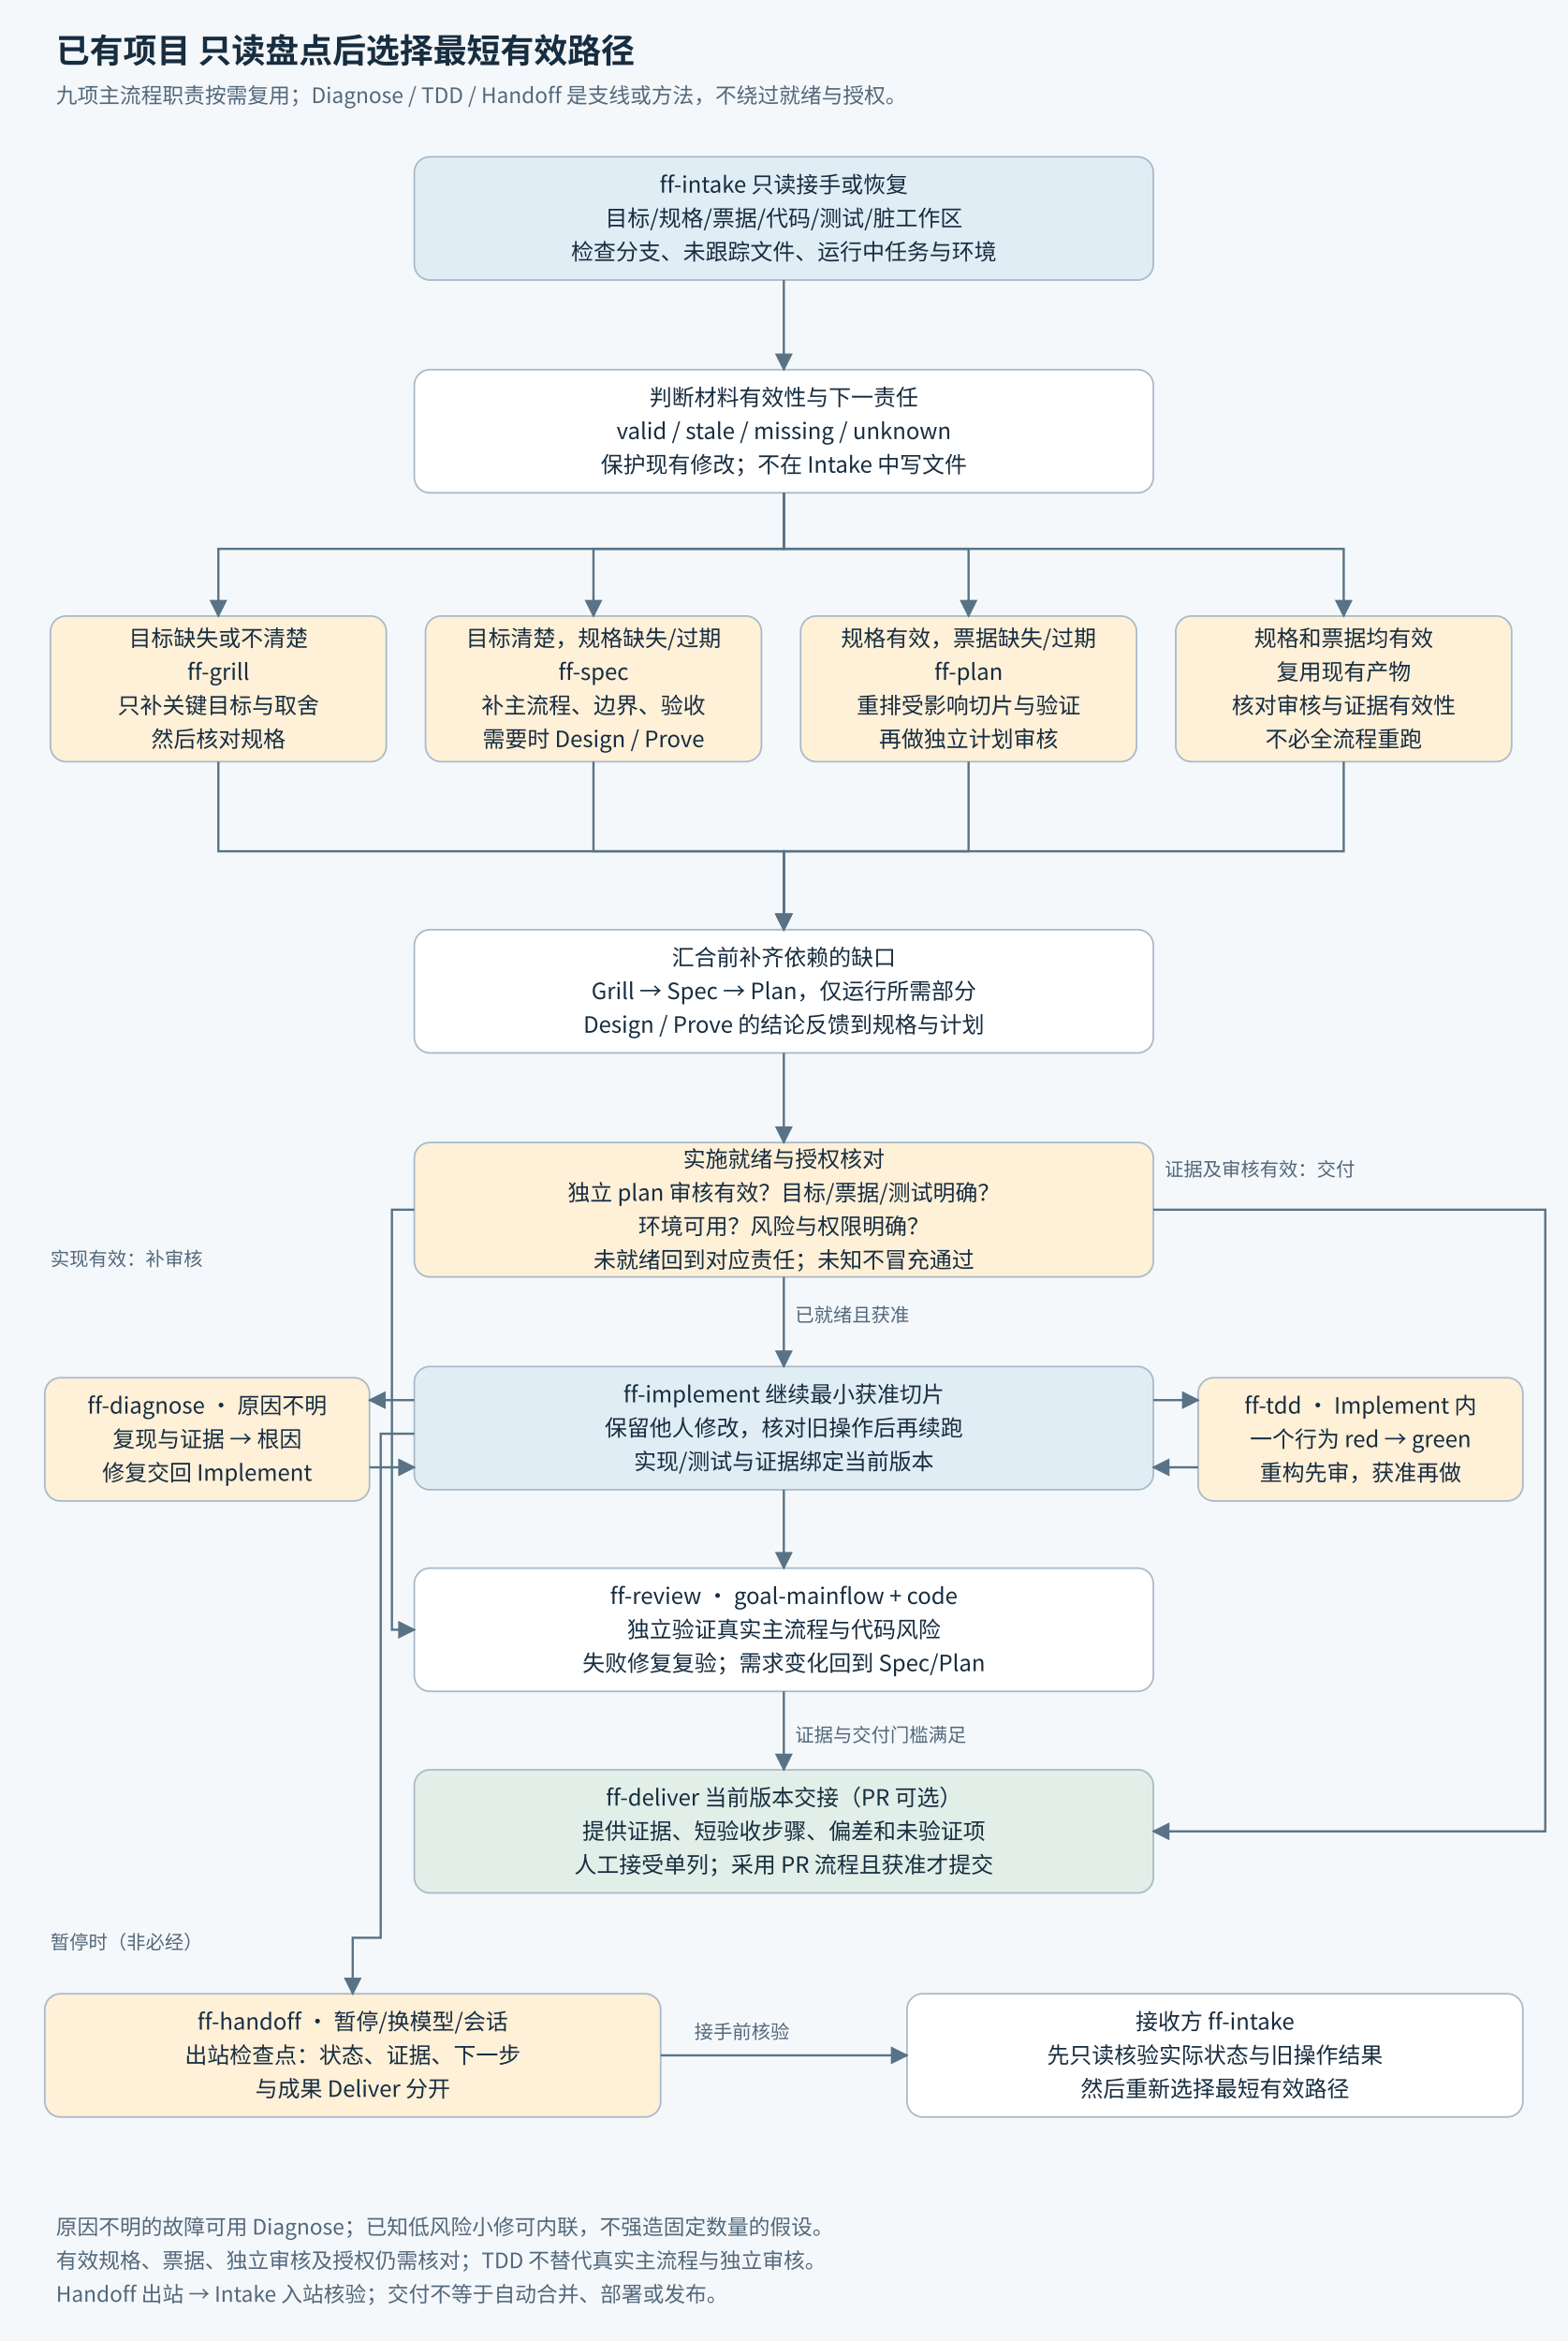
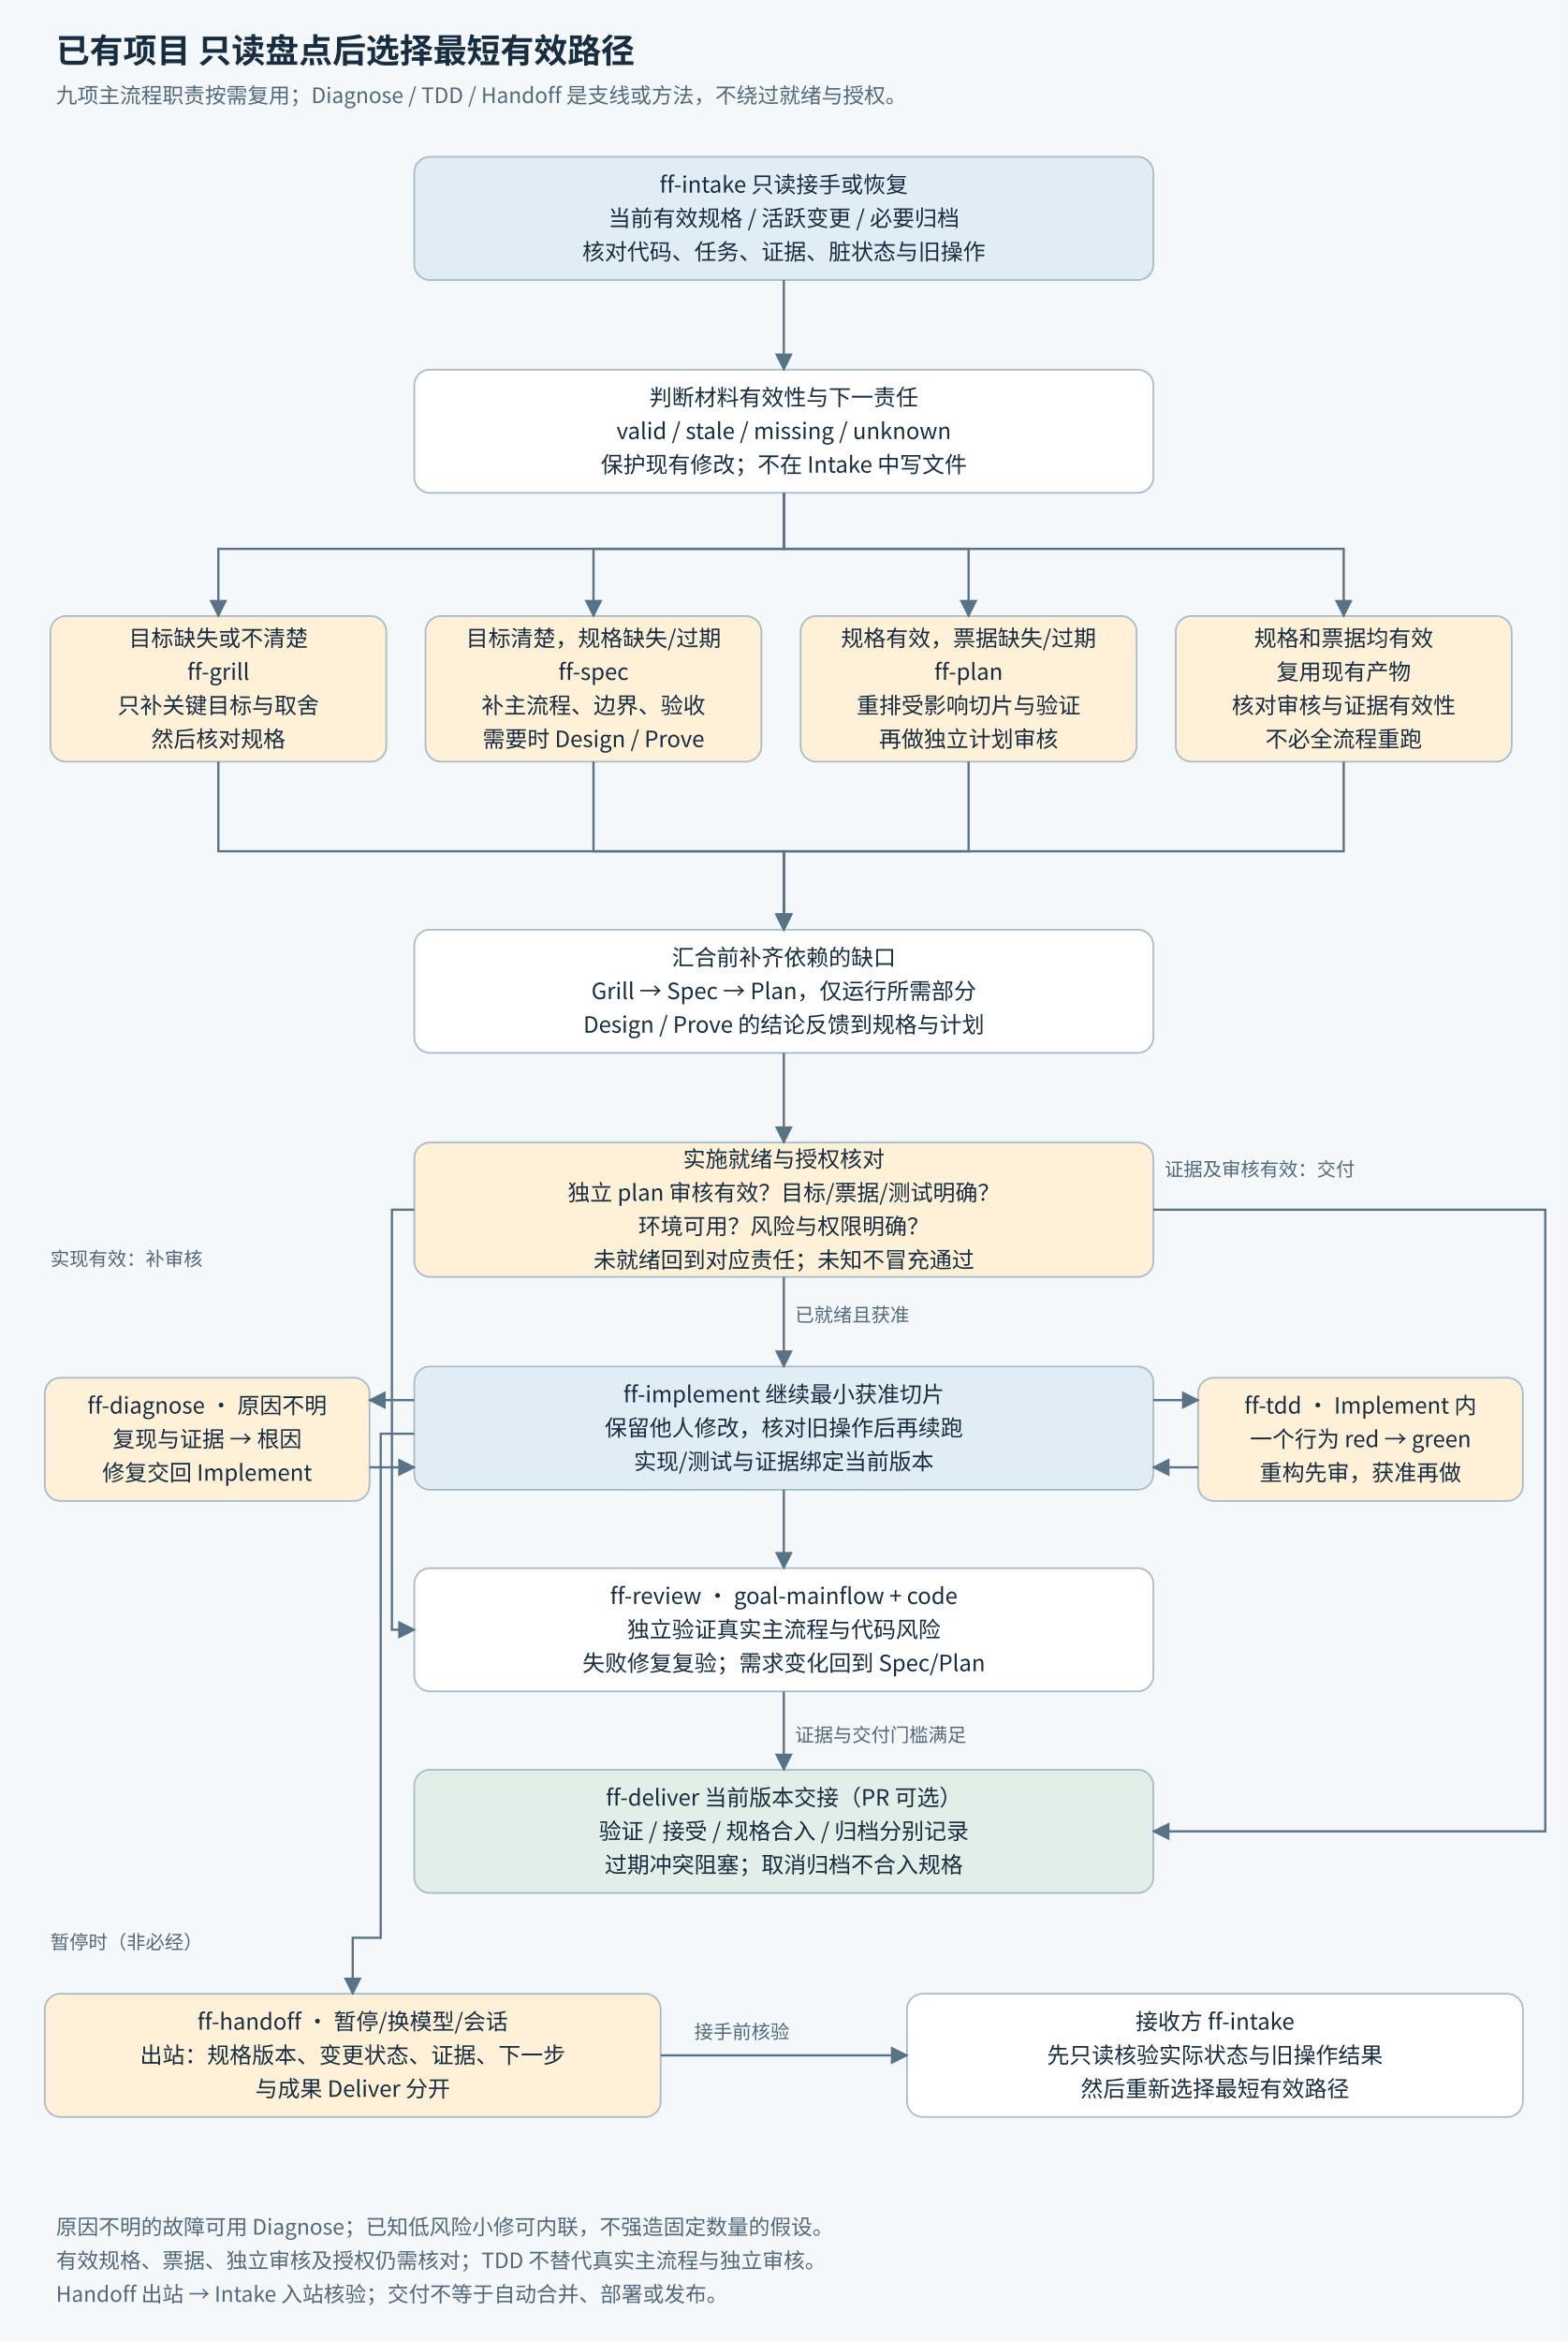
<svg xmlns="http://www.w3.org/2000/svg" width="1400" height="2090" viewBox="0 0 1400 2090" role="img" aria-label="已有项目 只读盘点后选择最短有效路径">
  <defs>
    <marker id="a" viewBox="0 0 10 10" refX="9" refY="5" markerWidth="8" markerHeight="8" orient="auto-start-reverse">
      <path d="M0 0 L10 5 L0 10Z" fill="#587386" />
    </marker>
  </defs>
  <rect width="1400" height="2090" fill="#f5f8fb" />
  <style>text{font-family:"Noto Sans CJK SC","Microsoft YaHei",sans-serif;fill:#172d40}.t{font-size:30px;font-weight:700}.s{font-size:19px;fill:#52687b}.n{font-size:20px}.e{font-size:17px;fill:#52687b}</style>
  <text x="50" y="56" class="t">已有项目 只读盘点后选择最短有效路径</text>
  <text x="50" y="92" class="s">九项主流程职责按需复用；Diagnose / TDD / Handoff 是支线或方法，不绕过就绪与授权。</text>
  <rect x="370" y="140" width="660" height="110" rx="14" fill="#e1edf5" stroke="#a9bac8" stroke-width="1.5" />
  <text x="700.0" y="172.0" text-anchor="middle" class="n">ff-intake 只读接手或恢复</text>
-   <text x="700.0" y="202.0" text-anchor="middle" class="n">目标/规格/票据/代码/测试/脏工作区</text>
-   <text x="700.0" y="232.0" text-anchor="middle" class="n">检查分支、未跟踪文件、运行中任务与环境</text>
+   <text x="700.0" y="202.0" text-anchor="middle" class="n">当前有效规格 / 活跃变更 / 必要归档</text>
+   <text x="700.0" y="232.0" text-anchor="middle" class="n">核对代码、任务、证据、脏状态与旧操作</text>
  <rect x="370" y="330" width="660" height="110" rx="14" fill="#ffffff" stroke="#a9bac8" stroke-width="1.5" />
  <text x="700.0" y="362.0" text-anchor="middle" class="n">判断材料有效性与下一责任</text>
  <text x="700.0" y="392.0" text-anchor="middle" class="n">valid / stale / missing / unknown</text>
  <text x="700.0" y="422.0" text-anchor="middle" class="n">保护现有修改；不在 Intake 中写文件</text>
  <rect x="45" y="550" width="300" height="130" rx="14" fill="#fff0d8" stroke="#a9bac8" stroke-width="1.5" />
  <text x="195.0" y="577.0" text-anchor="middle" class="n">目标缺失或不清楚</text>
  <text x="195.0" y="607.0" text-anchor="middle" class="n">ff-grill</text>
  <text x="195.0" y="637.0" text-anchor="middle" class="n">只补关键目标与取舍</text>
  <text x="195.0" y="667.0" text-anchor="middle" class="n">然后核对规格</text>
  <rect x="380" y="550" width="300" height="130" rx="14" fill="#fff0d8" stroke="#a9bac8" stroke-width="1.5" />
  <text x="530.0" y="577.0" text-anchor="middle" class="n">目标清楚，规格缺失/过期</text>
  <text x="530.0" y="607.0" text-anchor="middle" class="n">ff-spec</text>
  <text x="530.0" y="637.0" text-anchor="middle" class="n">补主流程、边界、验收</text>
  <text x="530.0" y="667.0" text-anchor="middle" class="n">需要时 Design / Prove</text>
  <rect x="715" y="550" width="300" height="130" rx="14" fill="#fff0d8" stroke="#a9bac8" stroke-width="1.5" />
  <text x="865.0" y="577.0" text-anchor="middle" class="n">规格有效，票据缺失/过期</text>
  <text x="865.0" y="607.0" text-anchor="middle" class="n">ff-plan</text>
  <text x="865.0" y="637.0" text-anchor="middle" class="n">重排受影响切片与验证</text>
  <text x="865.0" y="667.0" text-anchor="middle" class="n">再做独立计划审核</text>
  <rect x="1050" y="550" width="300" height="130" rx="14" fill="#fff0d8" stroke="#a9bac8" stroke-width="1.5" />
  <text x="1200.0" y="577.0" text-anchor="middle" class="n">规格和票据均有效</text>
  <text x="1200.0" y="607.0" text-anchor="middle" class="n">复用现有产物</text>
  <text x="1200.0" y="637.0" text-anchor="middle" class="n">核对审核与证据有效性</text>
  <text x="1200.0" y="667.0" text-anchor="middle" class="n">不必全流程重跑</text>
  <rect x="370" y="830" width="660" height="110" rx="14" fill="#ffffff" stroke="#a9bac8" stroke-width="1.5" />
  <text x="700.0" y="862.0" text-anchor="middle" class="n">汇合前补齐依赖的缺口</text>
  <text x="700.0" y="892.0" text-anchor="middle" class="n">Grill → Spec → Plan，仅运行所需部分</text>
  <text x="700.0" y="922.0" text-anchor="middle" class="n">Design / Prove 的结论反馈到规格与计划</text>
  <rect x="370" y="1020" width="660" height="120" rx="14" fill="#fff0d8" stroke="#a9bac8" stroke-width="1.5" />
  <text x="700.0" y="1042.0" text-anchor="middle" class="n">实施就绪与授权核对</text>
  <text x="700.0" y="1072.0" text-anchor="middle" class="n">独立 plan 审核有效？目标/票据/测试明确？</text>
  <text x="700.0" y="1102.0" text-anchor="middle" class="n">环境可用？风险与权限明确？</text>
  <text x="700.0" y="1132.0" text-anchor="middle" class="n">未就绪回到对应责任；未知不冒充通过</text>
  <rect x="370" y="1220" width="660" height="110" rx="14" fill="#e1edf5" stroke="#a9bac8" stroke-width="1.5" />
  <text x="700.0" y="1252.0" text-anchor="middle" class="n">ff-implement 继续最小获准切片</text>
  <text x="700.0" y="1282.0" text-anchor="middle" class="n">保留他人修改，核对旧操作后再续跑</text>
  <text x="700.0" y="1312.0" text-anchor="middle" class="n">实现/测试与证据绑定当前版本</text>
  <rect x="370" y="1400" width="660" height="110" rx="14" fill="#ffffff" stroke="#a9bac8" stroke-width="1.5" />
  <text x="700.0" y="1432.0" text-anchor="middle" class="n">ff-review · goal-mainflow + code</text>
  <text x="700.0" y="1462.0" text-anchor="middle" class="n">独立验证真实主流程与代码风险</text>
  <text x="700.0" y="1492.0" text-anchor="middle" class="n">失败修复复验；需求变化回到 Spec/Plan</text>
  <rect x="370" y="1580" width="660" height="110" rx="14" fill="#e2efe8" stroke="#a9bac8" stroke-width="1.5" />
  <text x="700.0" y="1612.0" text-anchor="middle" class="n">ff-deliver 当前版本交接（PR 可选）</text>
-   <text x="700.0" y="1642.0" text-anchor="middle" class="n">提供证据、短验收步骤、偏差和未验证项</text>
-   <text x="700.0" y="1672.0" text-anchor="middle" class="n">人工接受单列；采用 PR 流程且获准才提交</text>
+   <text x="700.0" y="1642.0" text-anchor="middle" class="n">验证 / 接受 / 规格合入 / 归档分别记录</text>
+   <text x="700.0" y="1672.0" text-anchor="middle" class="n">过期冲突阻塞；取消归档不合入规格</text>
  <rect x="40" y="1230" width="290" height="110" rx="14" fill="#fff0d8" stroke="#a9bac8" stroke-width="1.5" />
  <text x="185.0" y="1262.0" text-anchor="middle" class="n">ff-diagnose · 原因不明</text>
  <text x="185.0" y="1292.0" text-anchor="middle" class="n">复现与证据 → 根因</text>
  <text x="185.0" y="1322.0" text-anchor="middle" class="n">修复交回 Implement</text>
  <rect x="1070" y="1230" width="290" height="110" rx="14" fill="#fff0d8" stroke="#a9bac8" stroke-width="1.5" />
  <text x="1215.0" y="1262.0" text-anchor="middle" class="n">ff-tdd · Implement 内</text>
  <text x="1215.0" y="1292.0" text-anchor="middle" class="n">一个行为 red → green</text>
  <text x="1215.0" y="1322.0" text-anchor="middle" class="n">重构先审，获准再做</text>
  <rect x="40" y="1780" width="550" height="110" rx="14" fill="#fff0d8" stroke="#a9bac8" stroke-width="1.5" />
  <text x="315.0" y="1812.0" text-anchor="middle" class="n">ff-handoff · 暂停/换模型/会话</text>
-   <text x="315.0" y="1842.0" text-anchor="middle" class="n">出站检查点：状态、证据、下一步</text>
+   <text x="315.0" y="1842.0" text-anchor="middle" class="n">出站：规格版本、变更状态、证据、下一步</text>
  <text x="315.0" y="1872.0" text-anchor="middle" class="n">与成果 Deliver 分开</text>
  <rect x="810" y="1780" width="550" height="110" rx="14" fill="#ffffff" stroke="#a9bac8" stroke-width="1.5" />
  <text x="1085.0" y="1812.0" text-anchor="middle" class="n">接收方 ff-intake</text>
  <text x="1085.0" y="1842.0" text-anchor="middle" class="n">先只读核验实际状态与旧操作结果</text>
  <text x="1085.0" y="1872.0" text-anchor="middle" class="n">然后重新选择最短有效路径</text>
  <polyline points="700,250 700,330" fill="none" stroke="#587386" stroke-width="2" marker-end="url(#a)" />
  <polyline points="700,440 700,490 195,490 195,550" fill="none" stroke="#587386" stroke-width="2" marker-end="url(#a)" />
  <polyline points="195,680 195,760 700,760 700,830" fill="none" stroke="#587386" stroke-width="2" marker-end="url(#a)" />
  <polyline points="700,440 700,490 530,490 530,550" fill="none" stroke="#587386" stroke-width="2" marker-end="url(#a)" />
  <polyline points="530,680 530,760 700,760 700,830" fill="none" stroke="#587386" stroke-width="2" marker-end="url(#a)" />
  <polyline points="700,440 700,490 865,490 865,550" fill="none" stroke="#587386" stroke-width="2" marker-end="url(#a)" />
  <polyline points="865,680 865,760 700,760 700,830" fill="none" stroke="#587386" stroke-width="2" marker-end="url(#a)" />
  <polyline points="700,440 700,490 1200,490 1200,550" fill="none" stroke="#587386" stroke-width="2" marker-end="url(#a)" />
  <polyline points="1200,680 1200,760 700,760 700,830" fill="none" stroke="#587386" stroke-width="2" marker-end="url(#a)" />
  <polyline points="700,940 700,1020" fill="none" stroke="#587386" stroke-width="2" marker-end="url(#a)" />
  <polyline points="700,1140 700,1220" fill="none" stroke="#587386" stroke-width="2" marker-end="url(#a)" />
  <text x="710" y="1180" class="e">已就绪且获准</text>
  <polyline points="700,1330 700,1400" fill="none" stroke="#587386" stroke-width="2" marker-end="url(#a)" />
  <polyline points="700,1510 700,1580" fill="none" stroke="#587386" stroke-width="2" marker-end="url(#a)" />
  <text x="710" y="1555" class="e">证据与交付门槛满足</text>
  <polyline points="370,1080 350,1080 350,1455 370,1455" fill="none" stroke="#587386" stroke-width="2" marker-end="url(#a)" />
  <text x="45" y="1130" class="e">实现有效：补审核</text>
  <polyline points="1030,1080 1380,1080 1380,1635 1030,1635" fill="none" stroke="#587386" stroke-width="2" marker-end="url(#a)" />
  <text x="1040" y="1050" class="e">证据及审核有效：交付</text>
  <polyline points="370,1250 330,1250" fill="none" stroke="#587386" stroke-width="2" marker-end="url(#a)" />
  <polyline points="330,1310 370,1310" fill="none" stroke="#587386" stroke-width="2" marker-end="url(#a)" />
  <polyline points="1030,1250 1070,1250" fill="none" stroke="#587386" stroke-width="2" marker-end="url(#a)" />
  <polyline points="1070,1310 1030,1310" fill="none" stroke="#587386" stroke-width="2" marker-end="url(#a)" />
  <polyline points="370,1280 340,1280 340,1730 315,1730 315,1780" fill="none" stroke="#587386" stroke-width="2" marker-end="url(#a)" />
  <text x="45" y="1740" class="e">暂停时（非必经）</text>
  <polyline points="590,1835 810,1835" fill="none" stroke="#587386" stroke-width="2" marker-end="url(#a)" />
  <text x="620" y="1820" class="e">接手前核验</text>
  <text x="50" y="1995" class="s">原因不明的故障可用 Diagnose；已知低风险小修可内联，不强造固定数量的假设。</text>
  <text x="50" y="2025" class="s">有效规格、票据、独立审核及授权仍需核对；TDD 不替代真实主流程与独立审核。</text>
  <text x="50" y="2055" class="s">Handoff 出站 → Intake 入站核验；交付不等于自动合并、部署或发布。</text>
</svg>
